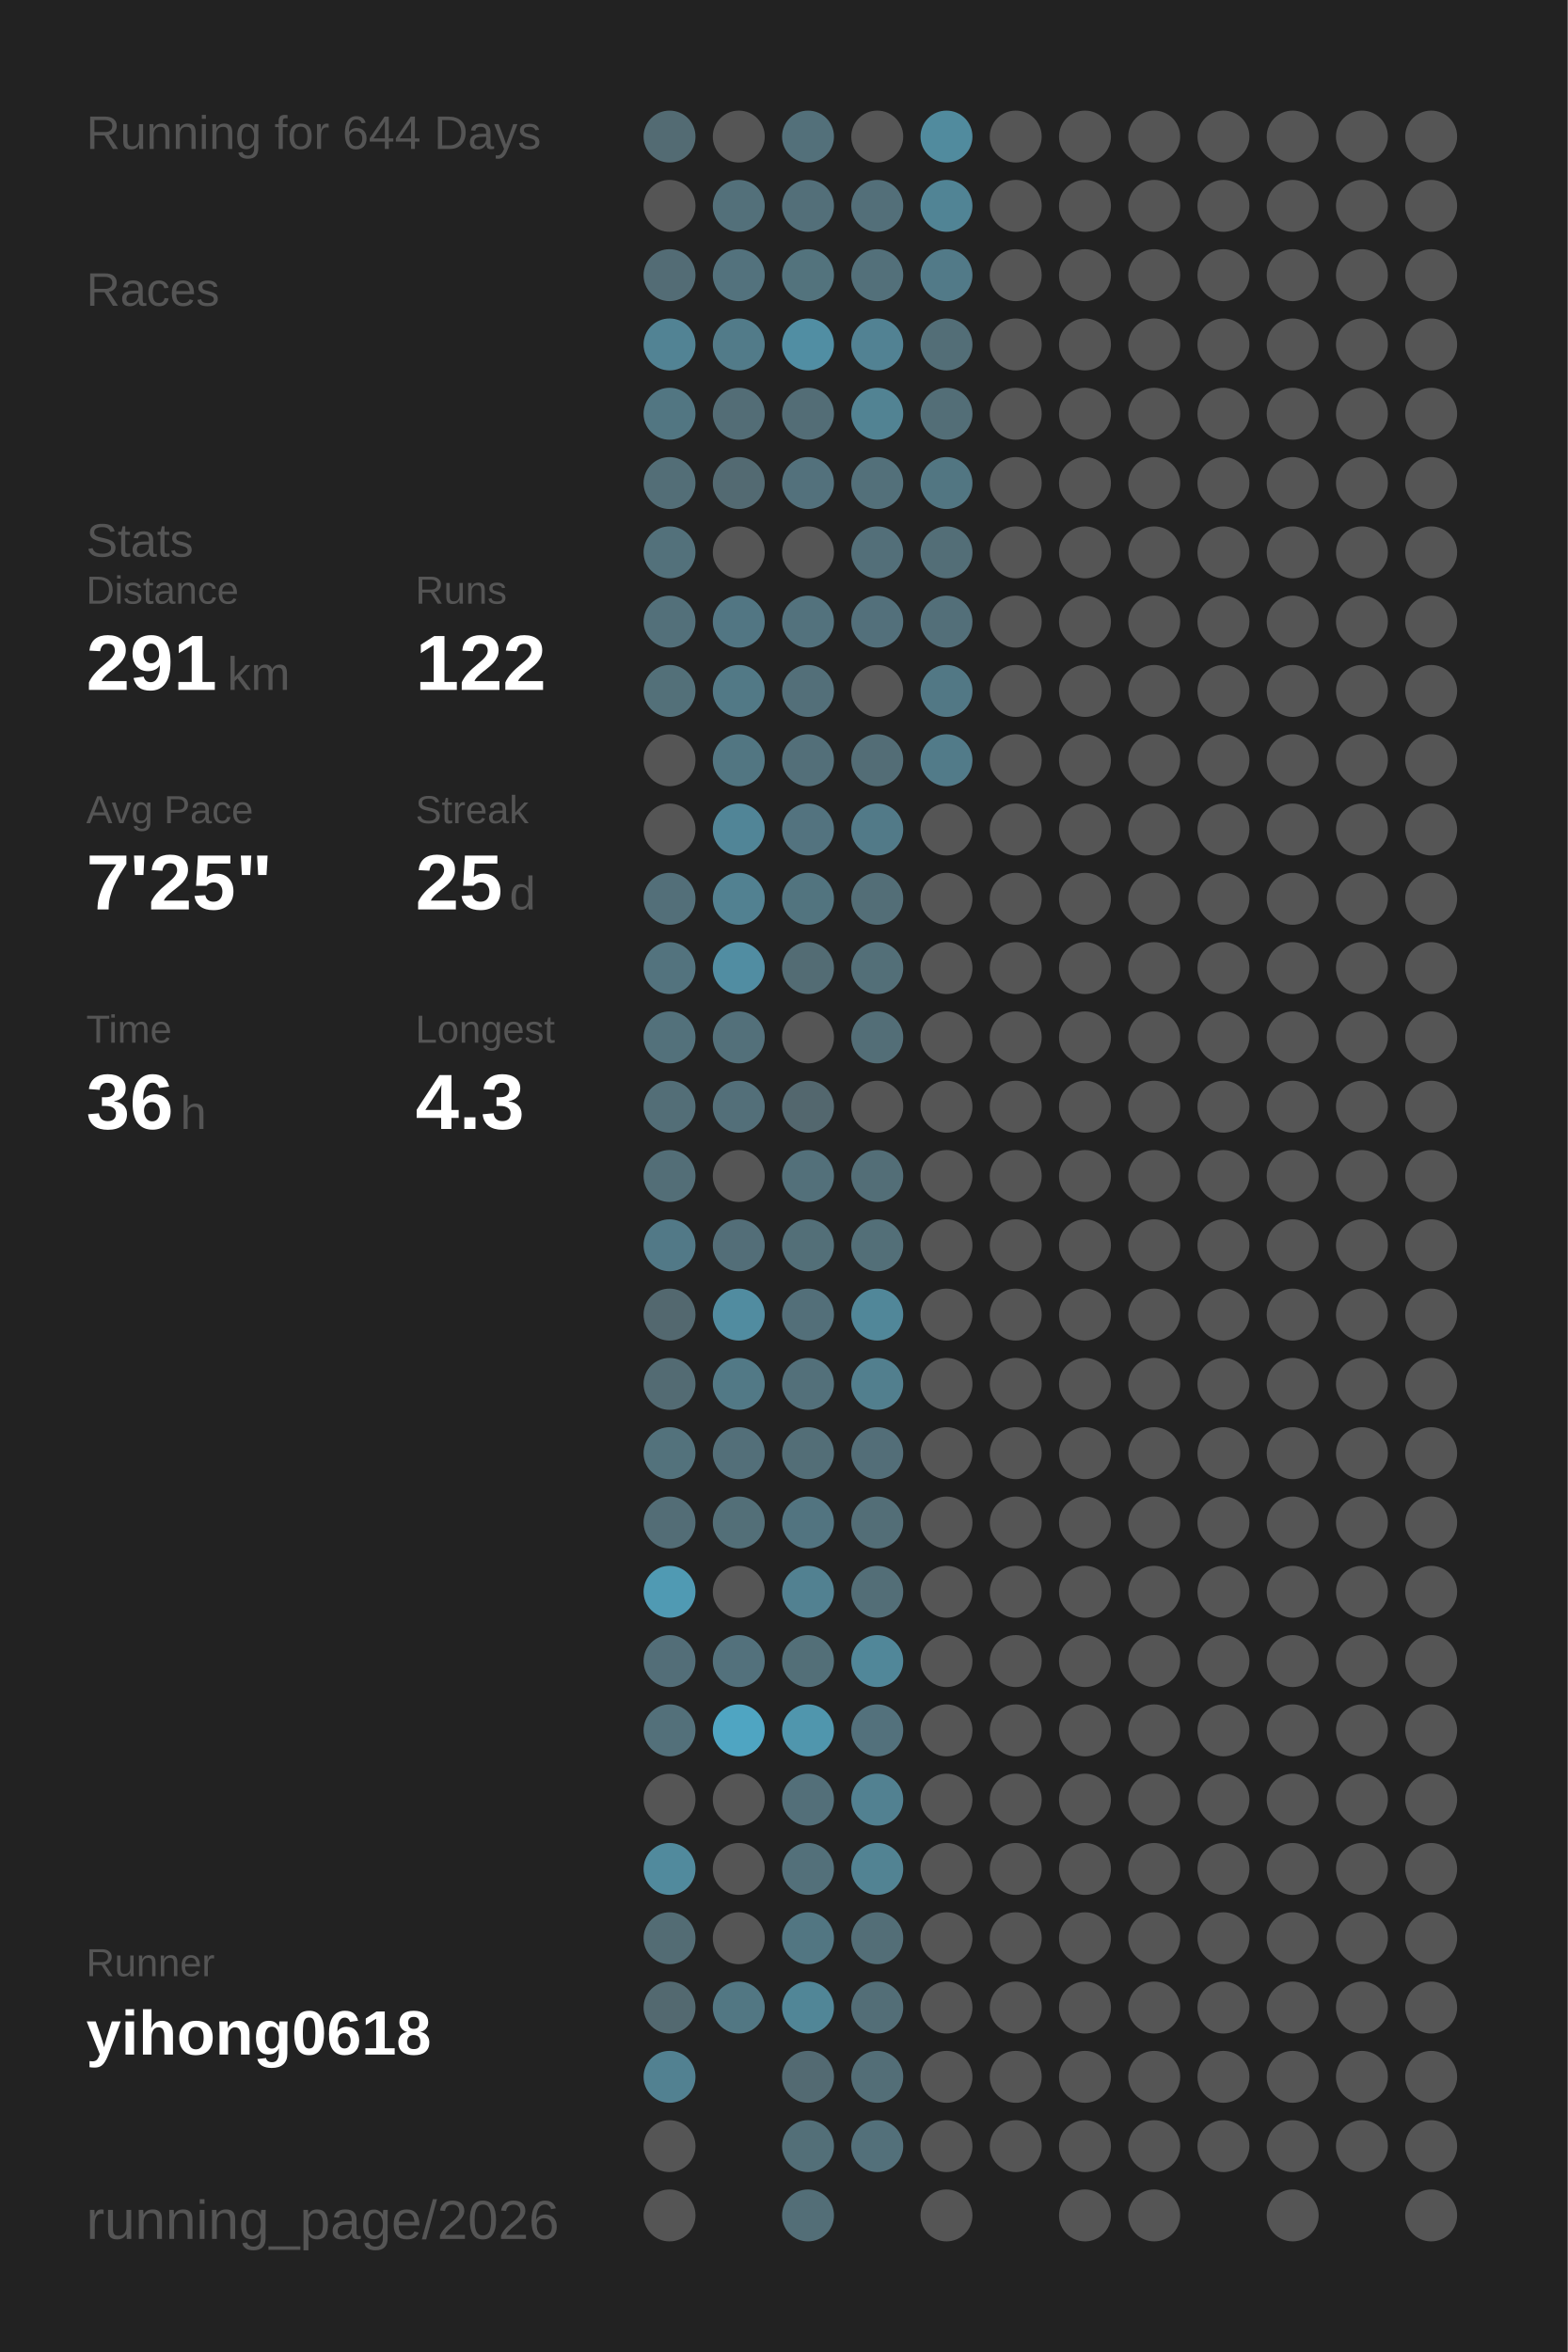
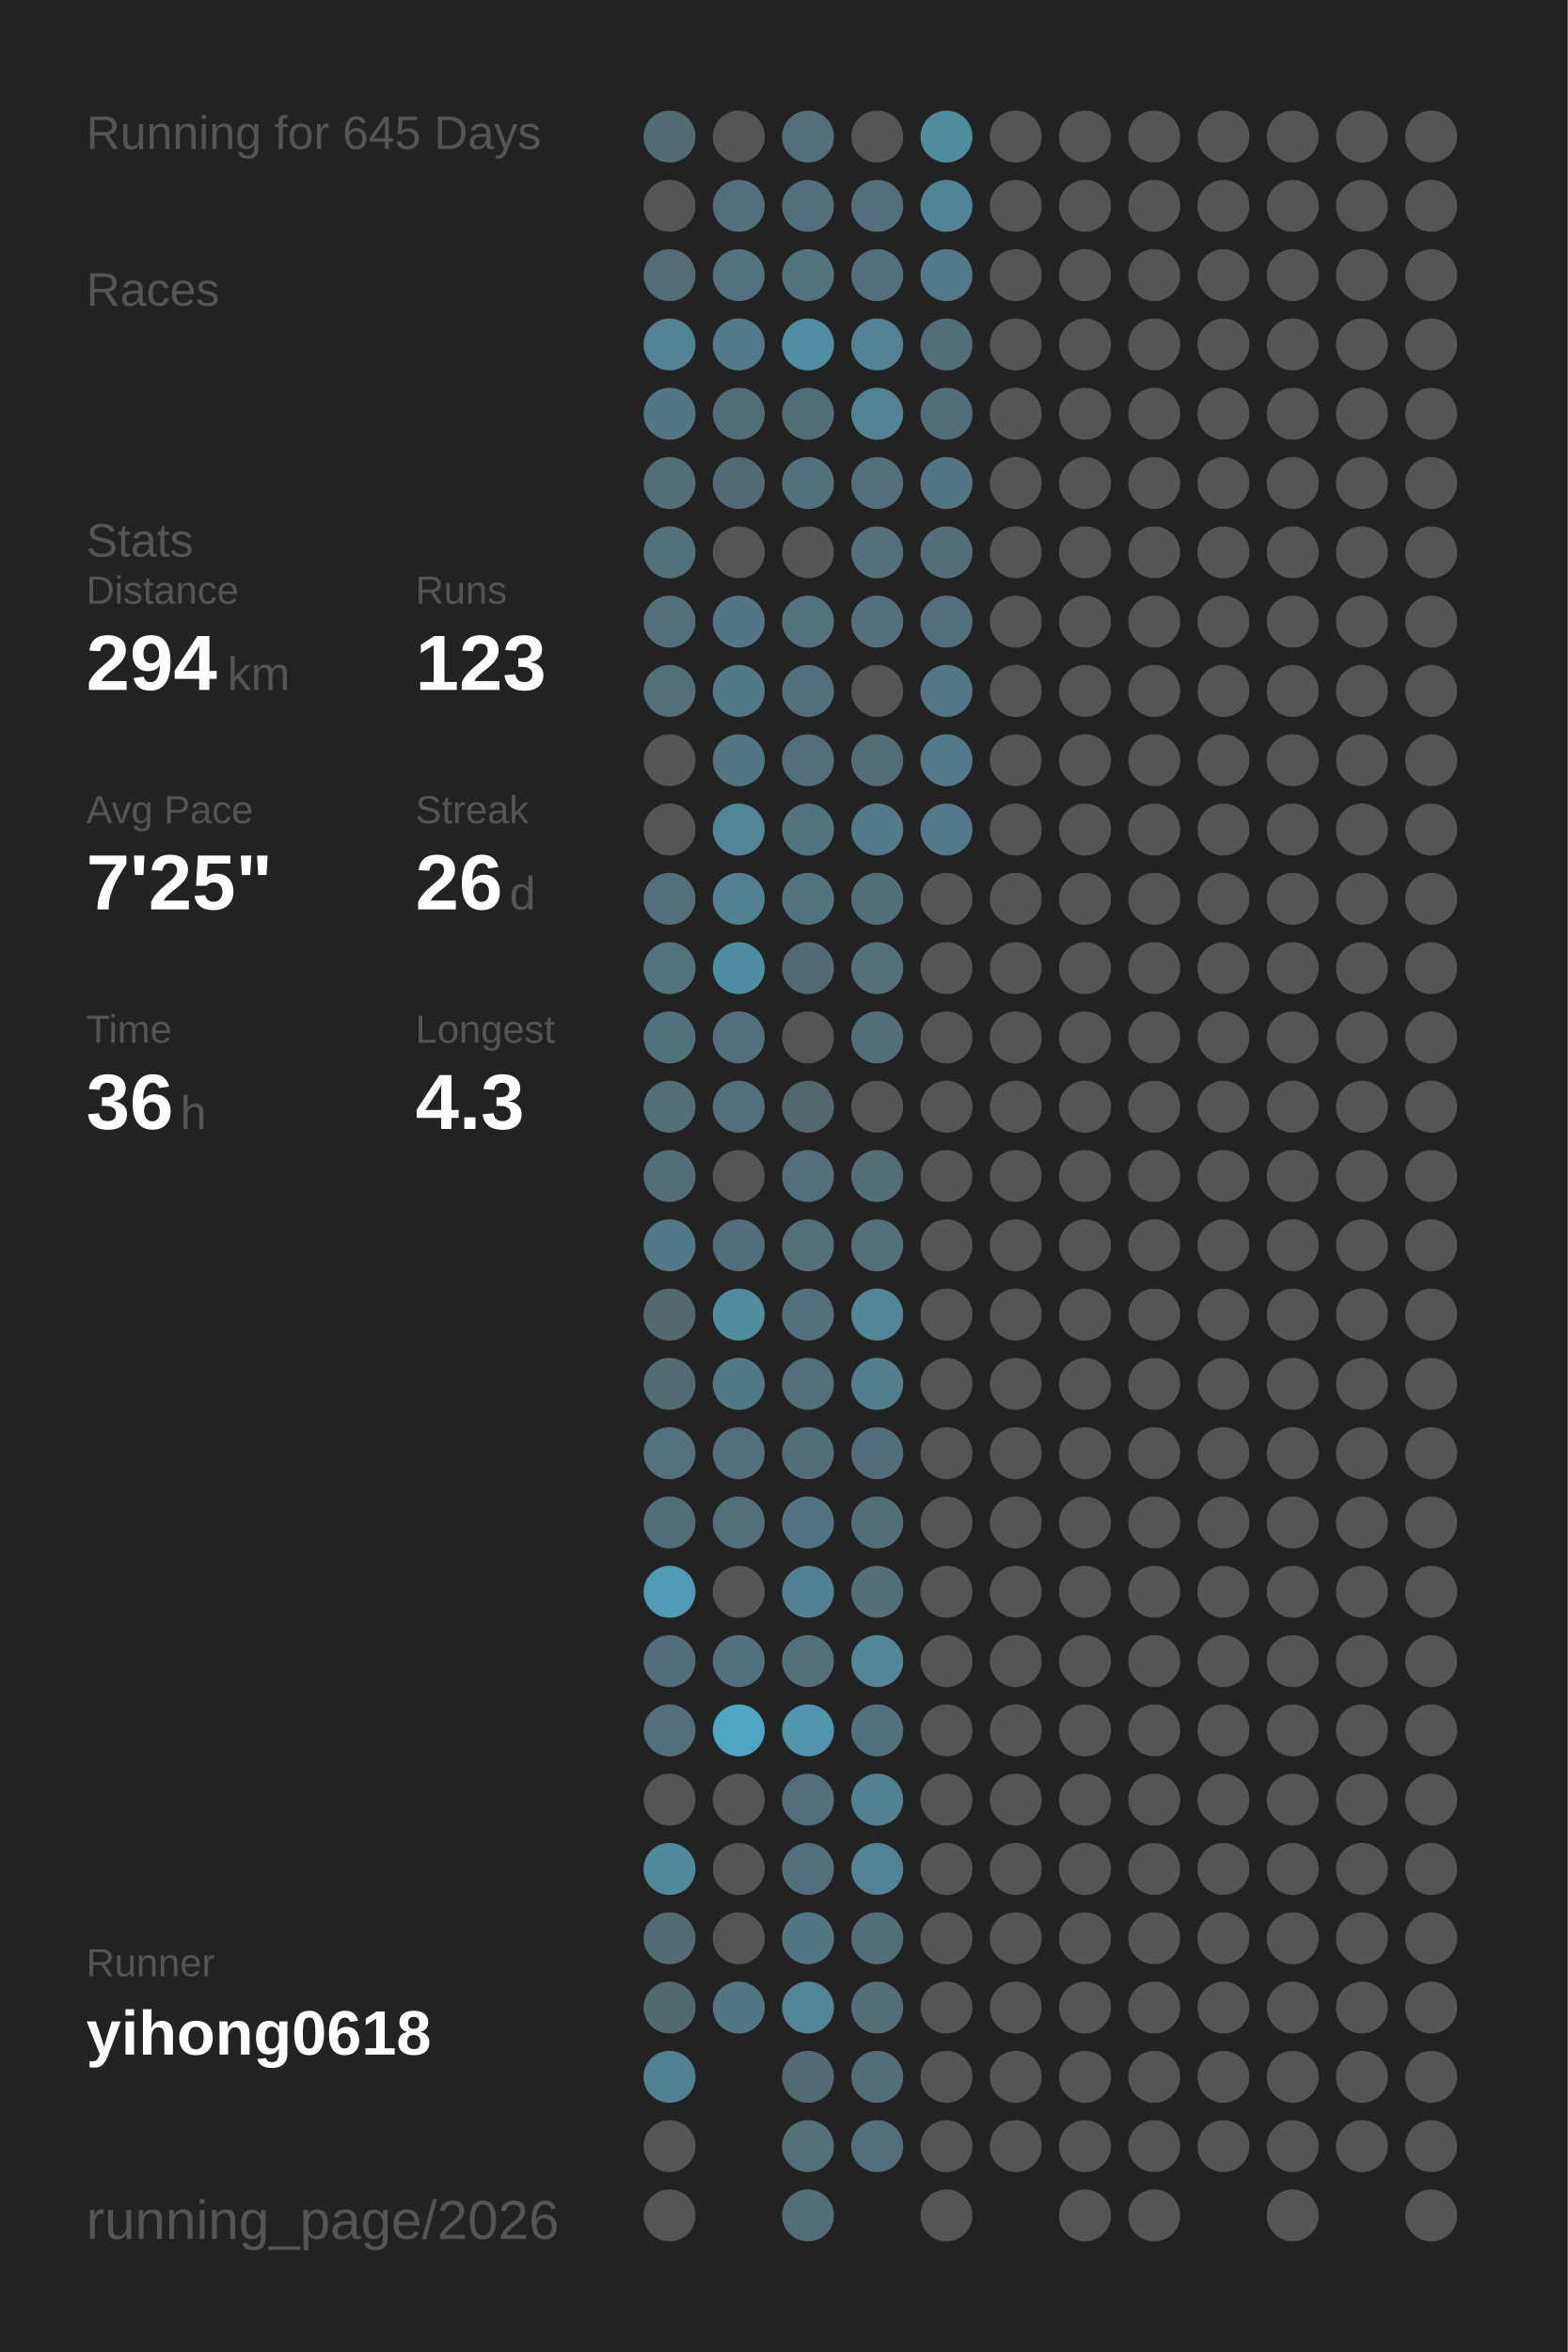
<svg xmlns="http://www.w3.org/2000/svg" baseProfile="full" height="300mm" version="1.1" viewBox="0,0,200,300" width="200mm">
  <defs />
  <rect fill="#222222" height="300" width="200" x="0" y="0" />
-   <text fill="#555555" style="font-size:6px; font-family:Arial;" x="11" y="19">Running for 644 Days</text>
+   <text fill="#555555" style="font-size:6px; font-family:Arial;" x="11" y="19">Running for 645 Days</text>
  <text fill="#555555" style="font-size:6px; font-family:Arial;" x="11" y="39">Races</text>
  <text fill="#555555" style="font-size:6px; font-family:Arial;" x="11" y="71">Stats</text>
  <text fill="#555555" style="font-size:5px; font-family:Arial;" x="11" y="77">Distance</text>
-   <text fill="#FFFFFF" style="font-size:10px; font-family:Arial; font-weight:bold;" x="11" y="88">291</text>
+   <text fill="#FFFFFF" style="font-size:10px; font-family:Arial; font-weight:bold;" x="11" y="88">294</text>
  <text fill="#555555" style="font-size:6px; font-family:Arial;" x="29" y="88">km</text>
  <text fill="#555555" style="font-size:5px; font-family:Arial;" x="53" y="77">Runs</text>
-   <text fill="#FFFFFF" style="font-size:10px; font-family:Arial; font-weight:bold;" x="53" y="88">122</text>
+   <text fill="#FFFFFF" style="font-size:10px; font-family:Arial; font-weight:bold;" x="53" y="88">123</text>
  <text fill="#555555" style="font-size:5px; font-family:Arial;" x="11" y="105">Avg Pace</text>
  <text fill="#FFFFFF" style="font-size:10px; font-family:Arial; font-weight:bold;" x="11" y="116">7'25"</text>
  <text fill="#555555" style="font-size:5px; font-family:Arial;" x="53" y="105">Streak</text>
-   <text fill="#FFFFFF" style="font-size:10px; font-family:Arial; font-weight:bold;" x="53" y="116">25</text>
+   <text fill="#FFFFFF" style="font-size:10px; font-family:Arial; font-weight:bold;" x="53" y="116">26</text>
  <text fill="#555555" style="font-size:6px; font-family:Arial;" x="65" y="116">d</text>
  <text fill="#555555" style="font-size:5px; font-family:Arial;" x="11" y="133">Time</text>
  <text fill="#FFFFFF" style="font-size:10px; font-family:Arial; font-weight:bold;" x="11" y="144">36</text>
  <text fill="#555555" style="font-size:6px; font-family:Arial;" x="23" y="144">h</text>
  <text fill="#555555" style="font-size:5px; font-family:Arial;" x="53" y="133">Longest</text>
  <text fill="#FFFFFF" style="font-size:10px; font-family:Arial; font-weight:bold;" x="53" y="144">4.3</text>
  <text fill="#555555" style="font-size:5px; font-family:Arial;" x="11" y="252.065">Runner</text>
  <text fill="#FFFFFF" style="font-size:8px; font-family:Arial; font-weight:bold;" x="11" y="262.065">yihong0618</text>
  <text fill="#555555" style="font-size:7px; font-family:Arial;" x="11" y="285.581">running_page/2026</text>
  <circle cx="85.417" cy="17.419" fill="#536b73" r="3.312" />
  <circle cx="85.417" cy="26.258" fill="#555555" r="3.312" />
  <circle cx="85.417" cy="35.097" fill="#536c75" r="3.312" />
  <circle cx="85.417" cy="43.935" fill="#528394" r="3.312" />
  <circle cx="85.417" cy="52.774" fill="#527682" r="3.312" />
  <circle cx="85.417" cy="61.613" fill="#536e77" r="3.312" />
  <circle cx="85.417" cy="70.452" fill="#53717b" r="3.312" />
  <circle cx="85.417" cy="79.29" fill="#53707a" r="3.312" />
  <circle cx="85.417" cy="88.129" fill="#537079" r="3.312" />
  <circle cx="85.417" cy="96.968" fill="#555555" r="3.312" />
  <circle cx="85.417" cy="105.806" fill="#555555" r="3.312" />
  <circle cx="85.417" cy="114.645" fill="#536f79" r="3.312" />
  <circle cx="85.417" cy="123.484" fill="#53737e" r="3.312" />
  <circle cx="85.417" cy="132.323" fill="#53717b" r="3.312" />
  <circle cx="85.417" cy="141.161" fill="#536e77" r="3.312" />
  <circle cx="85.417" cy="150" fill="#536e77" r="3.312" />
  <circle cx="85.417" cy="158.839" fill="#527987" r="3.312" />
  <circle cx="85.417" cy="167.677" fill="#53686f" r="3.312" />
  <circle cx="85.417" cy="176.516" fill="#536b73" r="3.312" />
  <circle cx="85.417" cy="185.355" fill="#53727c" r="3.312" />
  <circle cx="85.417" cy="194.194" fill="#536d76" r="3.312" />
  <circle cx="85.417" cy="203.032" fill="#509ab3" r="3.312" />
  <circle cx="85.417" cy="211.871" fill="#536e78" r="3.312" />
  <circle cx="85.417" cy="220.71" fill="#53707a" r="3.312" />
  <circle cx="85.417" cy="229.548" fill="#555555" r="3.312" />
  <circle cx="85.417" cy="238.387" fill="#518a9d" r="3.312" />
  <circle cx="85.417" cy="247.226" fill="#536c74" r="3.312" />
  <circle cx="85.417" cy="256.065" fill="#536970" r="3.312" />
  <circle cx="85.417" cy="264.903" fill="#528191" r="3.312" />
  <circle cx="85.417" cy="273.742" fill="#555555" r="3.312" />
  <circle cx="85.417" cy="282.581" fill="#555555" r="3.312" />
  <circle cx="94.25" cy="17.419" fill="#555555" r="3.312" />
  <circle cx="94.25" cy="26.258" fill="#53707a" r="3.312" />
  <circle cx="94.25" cy="35.097" fill="#53727d" r="3.312" />
  <circle cx="94.25" cy="43.935" fill="#527b89" r="3.312" />
  <circle cx="94.25" cy="52.774" fill="#536d76" r="3.312" />
  <circle cx="94.25" cy="61.613" fill="#536a72" r="3.312" />
  <circle cx="94.25" cy="70.452" fill="#555555" r="3.312" />
  <circle cx="94.25" cy="79.29" fill="#527683" r="3.312" />
  <circle cx="94.25" cy="88.129" fill="#527986" r="3.312" />
  <circle cx="94.25" cy="96.968" fill="#527682" r="3.312" />
  <circle cx="94.25" cy="105.806" fill="#518597" r="3.312" />
  <circle cx="94.25" cy="114.645" fill="#528191" r="3.312" />
  <circle cx="94.25" cy="123.484" fill="#518da2" r="3.312" />
  <circle cx="94.25" cy="132.323" fill="#53707a" r="3.312" />
  <circle cx="94.25" cy="141.161" fill="#536f79" r="3.312" />
  <circle cx="94.25" cy="150" fill="#555555" r="3.312" />
  <circle cx="94.25" cy="158.839" fill="#536e78" r="3.312" />
  <circle cx="94.25" cy="167.677" fill="#518ca0" r="3.312" />
  <circle cx="94.25" cy="176.516" fill="#527986" r="3.312" />
  <circle cx="94.25" cy="185.355" fill="#536f79" r="3.312" />
  <circle cx="94.25" cy="194.194" fill="#536f78" r="3.312" />
  <circle cx="94.25" cy="203.032" fill="#555555" r="3.312" />
  <circle cx="94.25" cy="211.871" fill="#53717c" r="3.312" />
  <circle cx="94.25" cy="220.71" fill="#4fa5c2" r="3.312" />
  <circle cx="94.25" cy="229.548" fill="#555555" r="3.312" />
  <circle cx="94.25" cy="238.387" fill="#555555" r="3.312" />
  <circle cx="94.25" cy="247.226" fill="#555555" r="3.312" />
  <circle cx="94.25" cy="256.065" fill="#527783" r="3.312" />
  <circle cx="103.083" cy="17.419" fill="#53707a" r="3.312" />
  <circle cx="103.083" cy="26.258" fill="#536f79" r="3.312" />
  <circle cx="103.083" cy="35.097" fill="#53737d" r="3.312" />
  <circle cx="103.083" cy="43.935" fill="#518ea3" r="3.312" />
  <circle cx="103.083" cy="52.774" fill="#536d76" r="3.312" />
  <circle cx="103.083" cy="61.613" fill="#53717c" r="3.312" />
  <circle cx="103.083" cy="70.452" fill="#555555" r="3.312" />
  <circle cx="103.083" cy="79.29" fill="#53727d" r="3.312" />
  <circle cx="103.083" cy="88.129" fill="#536f79" r="3.312" />
  <circle cx="103.083" cy="96.968" fill="#536f79" r="3.312" />
  <circle cx="103.083" cy="105.806" fill="#53737f" r="3.312" />
  <circle cx="103.083" cy="114.645" fill="#52747f" r="3.312" />
  <circle cx="103.083" cy="123.484" fill="#536c74" r="3.312" />
  <circle cx="103.083" cy="132.323" fill="#555555" r="3.312" />
  <circle cx="103.083" cy="141.161" fill="#53676e" r="3.312" />
  <circle cx="103.083" cy="150" fill="#53707a" r="3.312" />
  <circle cx="103.083" cy="158.839" fill="#536f78" r="3.312" />
  <circle cx="103.083" cy="167.677" fill="#536f79" r="3.312" />
  <circle cx="103.083" cy="176.516" fill="#53707a" r="3.312" />
  <circle cx="103.083" cy="185.355" fill="#536e77" r="3.312" />
  <circle cx="103.083" cy="194.194" fill="#527480" r="3.312" />
  <circle cx="103.083" cy="203.032" fill="#528191" r="3.312" />
  <circle cx="103.083" cy="211.871" fill="#536f78" r="3.312" />
  <circle cx="103.083" cy="220.71" fill="#5096ad" r="3.312" />
  <circle cx="103.083" cy="229.548" fill="#536f79" r="3.312" />
  <circle cx="103.083" cy="238.387" fill="#53707a" r="3.312" />
  <circle cx="103.083" cy="247.226" fill="#527682" r="3.312" />
  <circle cx="103.083" cy="256.065" fill="#518697" r="3.312" />
  <circle cx="103.083" cy="264.903" fill="#536a72" r="3.312" />
  <circle cx="103.083" cy="273.742" fill="#536f78" r="3.312" />
  <circle cx="103.083" cy="282.581" fill="#536e77" r="3.312" />
  <circle cx="111.917" cy="17.419" fill="#555555" r="3.312" />
  <circle cx="111.917" cy="26.258" fill="#536f79" r="3.312" />
  <circle cx="111.917" cy="35.097" fill="#53707a" r="3.312" />
  <circle cx="111.917" cy="43.935" fill="#528293" r="3.312" />
  <circle cx="111.917" cy="52.774" fill="#528393" r="3.312" />
  <circle cx="111.917" cy="61.613" fill="#53707a" r="3.312" />
  <circle cx="111.917" cy="70.452" fill="#536f79" r="3.312" />
  <circle cx="111.917" cy="79.29" fill="#53707b" r="3.312" />
  <circle cx="111.917" cy="88.129" fill="#555555" r="3.312" />
  <circle cx="111.917" cy="96.968" fill="#536d76" r="3.312" />
  <circle cx="111.917" cy="105.806" fill="#527a88" r="3.312" />
  <circle cx="111.917" cy="114.645" fill="#536e77" r="3.312" />
  <circle cx="111.917" cy="123.484" fill="#536f78" r="3.312" />
  <circle cx="111.917" cy="132.323" fill="#536e77" r="3.312" />
  <circle cx="111.917" cy="141.161" fill="#555555" r="3.312" />
  <circle cx="111.917" cy="150" fill="#536e77" r="3.312" />
  <circle cx="111.917" cy="158.839" fill="#536f78" r="3.312" />
  <circle cx="111.917" cy="167.677" fill="#518799" r="3.312" />
  <circle cx="111.917" cy="176.516" fill="#527f8e" r="3.312" />
  <circle cx="111.917" cy="185.355" fill="#536e78" r="3.312" />
  <circle cx="111.917" cy="194.194" fill="#536e77" r="3.312" />
  <circle cx="111.917" cy="203.032" fill="#536e77" r="3.312" />
  <circle cx="111.917" cy="211.871" fill="#518799" r="3.312" />
  <circle cx="111.917" cy="220.71" fill="#53717c" r="3.312" />
  <circle cx="111.917" cy="229.548" fill="#528191" r="3.312" />
  <circle cx="111.917" cy="238.387" fill="#528393" r="3.312" />
  <circle cx="111.917" cy="247.226" fill="#536e77" r="3.312" />
  <circle cx="111.917" cy="256.065" fill="#536e77" r="3.312" />
  <circle cx="111.917" cy="264.903" fill="#536e77" r="3.312" />
  <circle cx="111.917" cy="273.742" fill="#53707a" r="3.312" />
  <circle cx="120.75" cy="17.419" fill="#518b9e" r="3.312" />
  <circle cx="120.75" cy="26.258" fill="#518495" r="3.312" />
  <circle cx="120.75" cy="35.097" fill="#527a88" r="3.312" />
  <circle cx="120.75" cy="43.935" fill="#536e77" r="3.312" />
  <circle cx="120.75" cy="52.774" fill="#536e77" r="3.312" />
  <circle cx="120.75" cy="61.613" fill="#527682" r="3.312" />
  <circle cx="120.75" cy="70.452" fill="#536e77" r="3.312" />
  <circle cx="120.75" cy="79.29" fill="#536f79" r="3.312" />
  <circle cx="120.75" cy="88.129" fill="#527885" r="3.312" />
  <circle cx="120.75" cy="96.968" fill="#527b89" r="3.312" />
-   <circle cx="120.75" cy="105.806" fill="#555555" r="3.312" />
+   <circle cx="120.75" cy="105.806" fill="#527a88" r="3.312" />
  <circle cx="120.75" cy="114.645" fill="#555555" r="3.312" />
  <circle cx="120.75" cy="123.484" fill="#555555" r="3.312" />
  <circle cx="120.75" cy="132.323" fill="#555555" r="3.312" />
  <circle cx="120.75" cy="141.161" fill="#555555" r="3.312" />
  <circle cx="120.75" cy="150" fill="#555555" r="3.312" />
  <circle cx="120.75" cy="158.839" fill="#555555" r="3.312" />
  <circle cx="120.75" cy="167.677" fill="#555555" r="3.312" />
  <circle cx="120.75" cy="176.516" fill="#555555" r="3.312" />
  <circle cx="120.75" cy="185.355" fill="#555555" r="3.312" />
  <circle cx="120.75" cy="194.194" fill="#555555" r="3.312" />
  <circle cx="120.75" cy="203.032" fill="#555555" r="3.312" />
  <circle cx="120.75" cy="211.871" fill="#555555" r="3.312" />
  <circle cx="120.75" cy="220.71" fill="#555555" r="3.312" />
  <circle cx="120.75" cy="229.548" fill="#555555" r="3.312" />
  <circle cx="120.75" cy="238.387" fill="#555555" r="3.312" />
  <circle cx="120.75" cy="247.226" fill="#555555" r="3.312" />
  <circle cx="120.75" cy="256.065" fill="#555555" r="3.312" />
  <circle cx="120.75" cy="264.903" fill="#555555" r="3.312" />
  <circle cx="120.75" cy="273.742" fill="#555555" r="3.312" />
  <circle cx="120.75" cy="282.581" fill="#555555" r="3.312" />
  <circle cx="129.583" cy="17.419" fill="#555555" r="3.312" />
  <circle cx="129.583" cy="26.258" fill="#555555" r="3.312" />
  <circle cx="129.583" cy="35.097" fill="#555555" r="3.312" />
  <circle cx="129.583" cy="43.935" fill="#555555" r="3.312" />
  <circle cx="129.583" cy="52.774" fill="#555555" r="3.312" />
  <circle cx="129.583" cy="61.613" fill="#555555" r="3.312" />
  <circle cx="129.583" cy="70.452" fill="#555555" r="3.312" />
  <circle cx="129.583" cy="79.29" fill="#555555" r="3.312" />
  <circle cx="129.583" cy="88.129" fill="#555555" r="3.312" />
  <circle cx="129.583" cy="96.968" fill="#555555" r="3.312" />
  <circle cx="129.583" cy="105.806" fill="#555555" r="3.312" />
  <circle cx="129.583" cy="114.645" fill="#555555" r="3.312" />
  <circle cx="129.583" cy="123.484" fill="#555555" r="3.312" />
  <circle cx="129.583" cy="132.323" fill="#555555" r="3.312" />
  <circle cx="129.583" cy="141.161" fill="#555555" r="3.312" />
  <circle cx="129.583" cy="150" fill="#555555" r="3.312" />
  <circle cx="129.583" cy="158.839" fill="#555555" r="3.312" />
  <circle cx="129.583" cy="167.677" fill="#555555" r="3.312" />
  <circle cx="129.583" cy="176.516" fill="#555555" r="3.312" />
  <circle cx="129.583" cy="185.355" fill="#555555" r="3.312" />
  <circle cx="129.583" cy="194.194" fill="#555555" r="3.312" />
  <circle cx="129.583" cy="203.032" fill="#555555" r="3.312" />
  <circle cx="129.583" cy="211.871" fill="#555555" r="3.312" />
  <circle cx="129.583" cy="220.71" fill="#555555" r="3.312" />
  <circle cx="129.583" cy="229.548" fill="#555555" r="3.312" />
  <circle cx="129.583" cy="238.387" fill="#555555" r="3.312" />
  <circle cx="129.583" cy="247.226" fill="#555555" r="3.312" />
  <circle cx="129.583" cy="256.065" fill="#555555" r="3.312" />
  <circle cx="129.583" cy="264.903" fill="#555555" r="3.312" />
  <circle cx="129.583" cy="273.742" fill="#555555" r="3.312" />
  <circle cx="138.417" cy="17.419" fill="#555555" r="3.312" />
  <circle cx="138.417" cy="26.258" fill="#555555" r="3.312" />
  <circle cx="138.417" cy="35.097" fill="#555555" r="3.312" />
  <circle cx="138.417" cy="43.935" fill="#555555" r="3.312" />
  <circle cx="138.417" cy="52.774" fill="#555555" r="3.312" />
  <circle cx="138.417" cy="61.613" fill="#555555" r="3.312" />
  <circle cx="138.417" cy="70.452" fill="#555555" r="3.312" />
  <circle cx="138.417" cy="79.29" fill="#555555" r="3.312" />
  <circle cx="138.417" cy="88.129" fill="#555555" r="3.312" />
  <circle cx="138.417" cy="96.968" fill="#555555" r="3.312" />
  <circle cx="138.417" cy="105.806" fill="#555555" r="3.312" />
  <circle cx="138.417" cy="114.645" fill="#555555" r="3.312" />
  <circle cx="138.417" cy="123.484" fill="#555555" r="3.312" />
  <circle cx="138.417" cy="132.323" fill="#555555" r="3.312" />
  <circle cx="138.417" cy="141.161" fill="#555555" r="3.312" />
  <circle cx="138.417" cy="150" fill="#555555" r="3.312" />
  <circle cx="138.417" cy="158.839" fill="#555555" r="3.312" />
  <circle cx="138.417" cy="167.677" fill="#555555" r="3.312" />
  <circle cx="138.417" cy="176.516" fill="#555555" r="3.312" />
  <circle cx="138.417" cy="185.355" fill="#555555" r="3.312" />
  <circle cx="138.417" cy="194.194" fill="#555555" r="3.312" />
  <circle cx="138.417" cy="203.032" fill="#555555" r="3.312" />
  <circle cx="138.417" cy="211.871" fill="#555555" r="3.312" />
  <circle cx="138.417" cy="220.71" fill="#555555" r="3.312" />
  <circle cx="138.417" cy="229.548" fill="#555555" r="3.312" />
  <circle cx="138.417" cy="238.387" fill="#555555" r="3.312" />
  <circle cx="138.417" cy="247.226" fill="#555555" r="3.312" />
  <circle cx="138.417" cy="256.065" fill="#555555" r="3.312" />
  <circle cx="138.417" cy="264.903" fill="#555555" r="3.312" />
  <circle cx="138.417" cy="273.742" fill="#555555" r="3.312" />
  <circle cx="138.417" cy="282.581" fill="#555555" r="3.312" />
  <circle cx="147.25" cy="17.419" fill="#555555" r="3.312" />
  <circle cx="147.25" cy="26.258" fill="#555555" r="3.312" />
  <circle cx="147.25" cy="35.097" fill="#555555" r="3.312" />
  <circle cx="147.25" cy="43.935" fill="#555555" r="3.312" />
  <circle cx="147.25" cy="52.774" fill="#555555" r="3.312" />
  <circle cx="147.25" cy="61.613" fill="#555555" r="3.312" />
  <circle cx="147.25" cy="70.452" fill="#555555" r="3.312" />
  <circle cx="147.25" cy="79.29" fill="#555555" r="3.312" />
  <circle cx="147.25" cy="88.129" fill="#555555" r="3.312" />
  <circle cx="147.25" cy="96.968" fill="#555555" r="3.312" />
  <circle cx="147.25" cy="105.806" fill="#555555" r="3.312" />
  <circle cx="147.25" cy="114.645" fill="#555555" r="3.312" />
  <circle cx="147.25" cy="123.484" fill="#555555" r="3.312" />
  <circle cx="147.25" cy="132.323" fill="#555555" r="3.312" />
  <circle cx="147.25" cy="141.161" fill="#555555" r="3.312" />
  <circle cx="147.25" cy="150" fill="#555555" r="3.312" />
  <circle cx="147.25" cy="158.839" fill="#555555" r="3.312" />
  <circle cx="147.25" cy="167.677" fill="#555555" r="3.312" />
  <circle cx="147.25" cy="176.516" fill="#555555" r="3.312" />
  <circle cx="147.25" cy="185.355" fill="#555555" r="3.312" />
  <circle cx="147.25" cy="194.194" fill="#555555" r="3.312" />
  <circle cx="147.25" cy="203.032" fill="#555555" r="3.312" />
  <circle cx="147.25" cy="211.871" fill="#555555" r="3.312" />
  <circle cx="147.25" cy="220.71" fill="#555555" r="3.312" />
  <circle cx="147.25" cy="229.548" fill="#555555" r="3.312" />
  <circle cx="147.25" cy="238.387" fill="#555555" r="3.312" />
  <circle cx="147.25" cy="247.226" fill="#555555" r="3.312" />
  <circle cx="147.25" cy="256.065" fill="#555555" r="3.312" />
  <circle cx="147.25" cy="264.903" fill="#555555" r="3.312" />
  <circle cx="147.25" cy="273.742" fill="#555555" r="3.312" />
  <circle cx="147.25" cy="282.581" fill="#555555" r="3.312" />
  <circle cx="156.083" cy="17.419" fill="#555555" r="3.312" />
  <circle cx="156.083" cy="26.258" fill="#555555" r="3.312" />
  <circle cx="156.083" cy="35.097" fill="#555555" r="3.312" />
  <circle cx="156.083" cy="43.935" fill="#555555" r="3.312" />
  <circle cx="156.083" cy="52.774" fill="#555555" r="3.312" />
  <circle cx="156.083" cy="61.613" fill="#555555" r="3.312" />
  <circle cx="156.083" cy="70.452" fill="#555555" r="3.312" />
  <circle cx="156.083" cy="79.29" fill="#555555" r="3.312" />
  <circle cx="156.083" cy="88.129" fill="#555555" r="3.312" />
  <circle cx="156.083" cy="96.968" fill="#555555" r="3.312" />
  <circle cx="156.083" cy="105.806" fill="#555555" r="3.312" />
  <circle cx="156.083" cy="114.645" fill="#555555" r="3.312" />
  <circle cx="156.083" cy="123.484" fill="#555555" r="3.312" />
  <circle cx="156.083" cy="132.323" fill="#555555" r="3.312" />
  <circle cx="156.083" cy="141.161" fill="#555555" r="3.312" />
  <circle cx="156.083" cy="150" fill="#555555" r="3.312" />
  <circle cx="156.083" cy="158.839" fill="#555555" r="3.312" />
  <circle cx="156.083" cy="167.677" fill="#555555" r="3.312" />
  <circle cx="156.083" cy="176.516" fill="#555555" r="3.312" />
  <circle cx="156.083" cy="185.355" fill="#555555" r="3.312" />
  <circle cx="156.083" cy="194.194" fill="#555555" r="3.312" />
  <circle cx="156.083" cy="203.032" fill="#555555" r="3.312" />
  <circle cx="156.083" cy="211.871" fill="#555555" r="3.312" />
  <circle cx="156.083" cy="220.71" fill="#555555" r="3.312" />
  <circle cx="156.083" cy="229.548" fill="#555555" r="3.312" />
  <circle cx="156.083" cy="238.387" fill="#555555" r="3.312" />
  <circle cx="156.083" cy="247.226" fill="#555555" r="3.312" />
  <circle cx="156.083" cy="256.065" fill="#555555" r="3.312" />
  <circle cx="156.083" cy="264.903" fill="#555555" r="3.312" />
  <circle cx="156.083" cy="273.742" fill="#555555" r="3.312" />
  <circle cx="164.917" cy="17.419" fill="#555555" r="3.312" />
  <circle cx="164.917" cy="26.258" fill="#555555" r="3.312" />
  <circle cx="164.917" cy="35.097" fill="#555555" r="3.312" />
  <circle cx="164.917" cy="43.935" fill="#555555" r="3.312" />
  <circle cx="164.917" cy="52.774" fill="#555555" r="3.312" />
  <circle cx="164.917" cy="61.613" fill="#555555" r="3.312" />
  <circle cx="164.917" cy="70.452" fill="#555555" r="3.312" />
  <circle cx="164.917" cy="79.29" fill="#555555" r="3.312" />
  <circle cx="164.917" cy="88.129" fill="#555555" r="3.312" />
  <circle cx="164.917" cy="96.968" fill="#555555" r="3.312" />
  <circle cx="164.917" cy="105.806" fill="#555555" r="3.312" />
  <circle cx="164.917" cy="114.645" fill="#555555" r="3.312" />
  <circle cx="164.917" cy="123.484" fill="#555555" r="3.312" />
  <circle cx="164.917" cy="132.323" fill="#555555" r="3.312" />
  <circle cx="164.917" cy="141.161" fill="#555555" r="3.312" />
  <circle cx="164.917" cy="150" fill="#555555" r="3.312" />
  <circle cx="164.917" cy="158.839" fill="#555555" r="3.312" />
  <circle cx="164.917" cy="167.677" fill="#555555" r="3.312" />
  <circle cx="164.917" cy="176.516" fill="#555555" r="3.312" />
  <circle cx="164.917" cy="185.355" fill="#555555" r="3.312" />
  <circle cx="164.917" cy="194.194" fill="#555555" r="3.312" />
  <circle cx="164.917" cy="203.032" fill="#555555" r="3.312" />
  <circle cx="164.917" cy="211.871" fill="#555555" r="3.312" />
  <circle cx="164.917" cy="220.71" fill="#555555" r="3.312" />
  <circle cx="164.917" cy="229.548" fill="#555555" r="3.312" />
  <circle cx="164.917" cy="238.387" fill="#555555" r="3.312" />
  <circle cx="164.917" cy="247.226" fill="#555555" r="3.312" />
  <circle cx="164.917" cy="256.065" fill="#555555" r="3.312" />
  <circle cx="164.917" cy="264.903" fill="#555555" r="3.312" />
  <circle cx="164.917" cy="273.742" fill="#555555" r="3.312" />
  <circle cx="164.917" cy="282.581" fill="#555555" r="3.312" />
  <circle cx="173.75" cy="17.419" fill="#555555" r="3.312" />
  <circle cx="173.75" cy="26.258" fill="#555555" r="3.312" />
  <circle cx="173.75" cy="35.097" fill="#555555" r="3.312" />
  <circle cx="173.75" cy="43.935" fill="#555555" r="3.312" />
  <circle cx="173.75" cy="52.774" fill="#555555" r="3.312" />
  <circle cx="173.75" cy="61.613" fill="#555555" r="3.312" />
  <circle cx="173.75" cy="70.452" fill="#555555" r="3.312" />
  <circle cx="173.75" cy="79.29" fill="#555555" r="3.312" />
  <circle cx="173.75" cy="88.129" fill="#555555" r="3.312" />
  <circle cx="173.75" cy="96.968" fill="#555555" r="3.312" />
  <circle cx="173.75" cy="105.806" fill="#555555" r="3.312" />
  <circle cx="173.75" cy="114.645" fill="#555555" r="3.312" />
  <circle cx="173.75" cy="123.484" fill="#555555" r="3.312" />
  <circle cx="173.75" cy="132.323" fill="#555555" r="3.312" />
  <circle cx="173.75" cy="141.161" fill="#555555" r="3.312" />
  <circle cx="173.75" cy="150" fill="#555555" r="3.312" />
  <circle cx="173.75" cy="158.839" fill="#555555" r="3.312" />
  <circle cx="173.75" cy="167.677" fill="#555555" r="3.312" />
  <circle cx="173.75" cy="176.516" fill="#555555" r="3.312" />
  <circle cx="173.75" cy="185.355" fill="#555555" r="3.312" />
  <circle cx="173.75" cy="194.194" fill="#555555" r="3.312" />
  <circle cx="173.75" cy="203.032" fill="#555555" r="3.312" />
  <circle cx="173.75" cy="211.871" fill="#555555" r="3.312" />
  <circle cx="173.75" cy="220.71" fill="#555555" r="3.312" />
  <circle cx="173.75" cy="229.548" fill="#555555" r="3.312" />
  <circle cx="173.75" cy="238.387" fill="#555555" r="3.312" />
  <circle cx="173.75" cy="247.226" fill="#555555" r="3.312" />
  <circle cx="173.75" cy="256.065" fill="#555555" r="3.312" />
  <circle cx="173.75" cy="264.903" fill="#555555" r="3.312" />
  <circle cx="173.75" cy="273.742" fill="#555555" r="3.312" />
  <circle cx="182.583" cy="17.419" fill="#555555" r="3.312" />
  <circle cx="182.583" cy="26.258" fill="#555555" r="3.312" />
  <circle cx="182.583" cy="35.097" fill="#555555" r="3.312" />
  <circle cx="182.583" cy="43.935" fill="#555555" r="3.312" />
  <circle cx="182.583" cy="52.774" fill="#555555" r="3.312" />
  <circle cx="182.583" cy="61.613" fill="#555555" r="3.312" />
  <circle cx="182.583" cy="70.452" fill="#555555" r="3.312" />
  <circle cx="182.583" cy="79.29" fill="#555555" r="3.312" />
  <circle cx="182.583" cy="88.129" fill="#555555" r="3.312" />
  <circle cx="182.583" cy="96.968" fill="#555555" r="3.312" />
  <circle cx="182.583" cy="105.806" fill="#555555" r="3.312" />
  <circle cx="182.583" cy="114.645" fill="#555555" r="3.312" />
  <circle cx="182.583" cy="123.484" fill="#555555" r="3.312" />
  <circle cx="182.583" cy="132.323" fill="#555555" r="3.312" />
  <circle cx="182.583" cy="141.161" fill="#555555" r="3.312" />
  <circle cx="182.583" cy="150" fill="#555555" r="3.312" />
  <circle cx="182.583" cy="158.839" fill="#555555" r="3.312" />
  <circle cx="182.583" cy="167.677" fill="#555555" r="3.312" />
  <circle cx="182.583" cy="176.516" fill="#555555" r="3.312" />
  <circle cx="182.583" cy="185.355" fill="#555555" r="3.312" />
  <circle cx="182.583" cy="194.194" fill="#555555" r="3.312" />
  <circle cx="182.583" cy="203.032" fill="#555555" r="3.312" />
  <circle cx="182.583" cy="211.871" fill="#555555" r="3.312" />
  <circle cx="182.583" cy="220.71" fill="#555555" r="3.312" />
  <circle cx="182.583" cy="229.548" fill="#555555" r="3.312" />
  <circle cx="182.583" cy="238.387" fill="#555555" r="3.312" />
  <circle cx="182.583" cy="247.226" fill="#555555" r="3.312" />
  <circle cx="182.583" cy="256.065" fill="#555555" r="3.312" />
  <circle cx="182.583" cy="264.903" fill="#555555" r="3.312" />
  <circle cx="182.583" cy="273.742" fill="#555555" r="3.312" />
  <circle cx="182.583" cy="282.581" fill="#555555" r="3.312" />
</svg>
